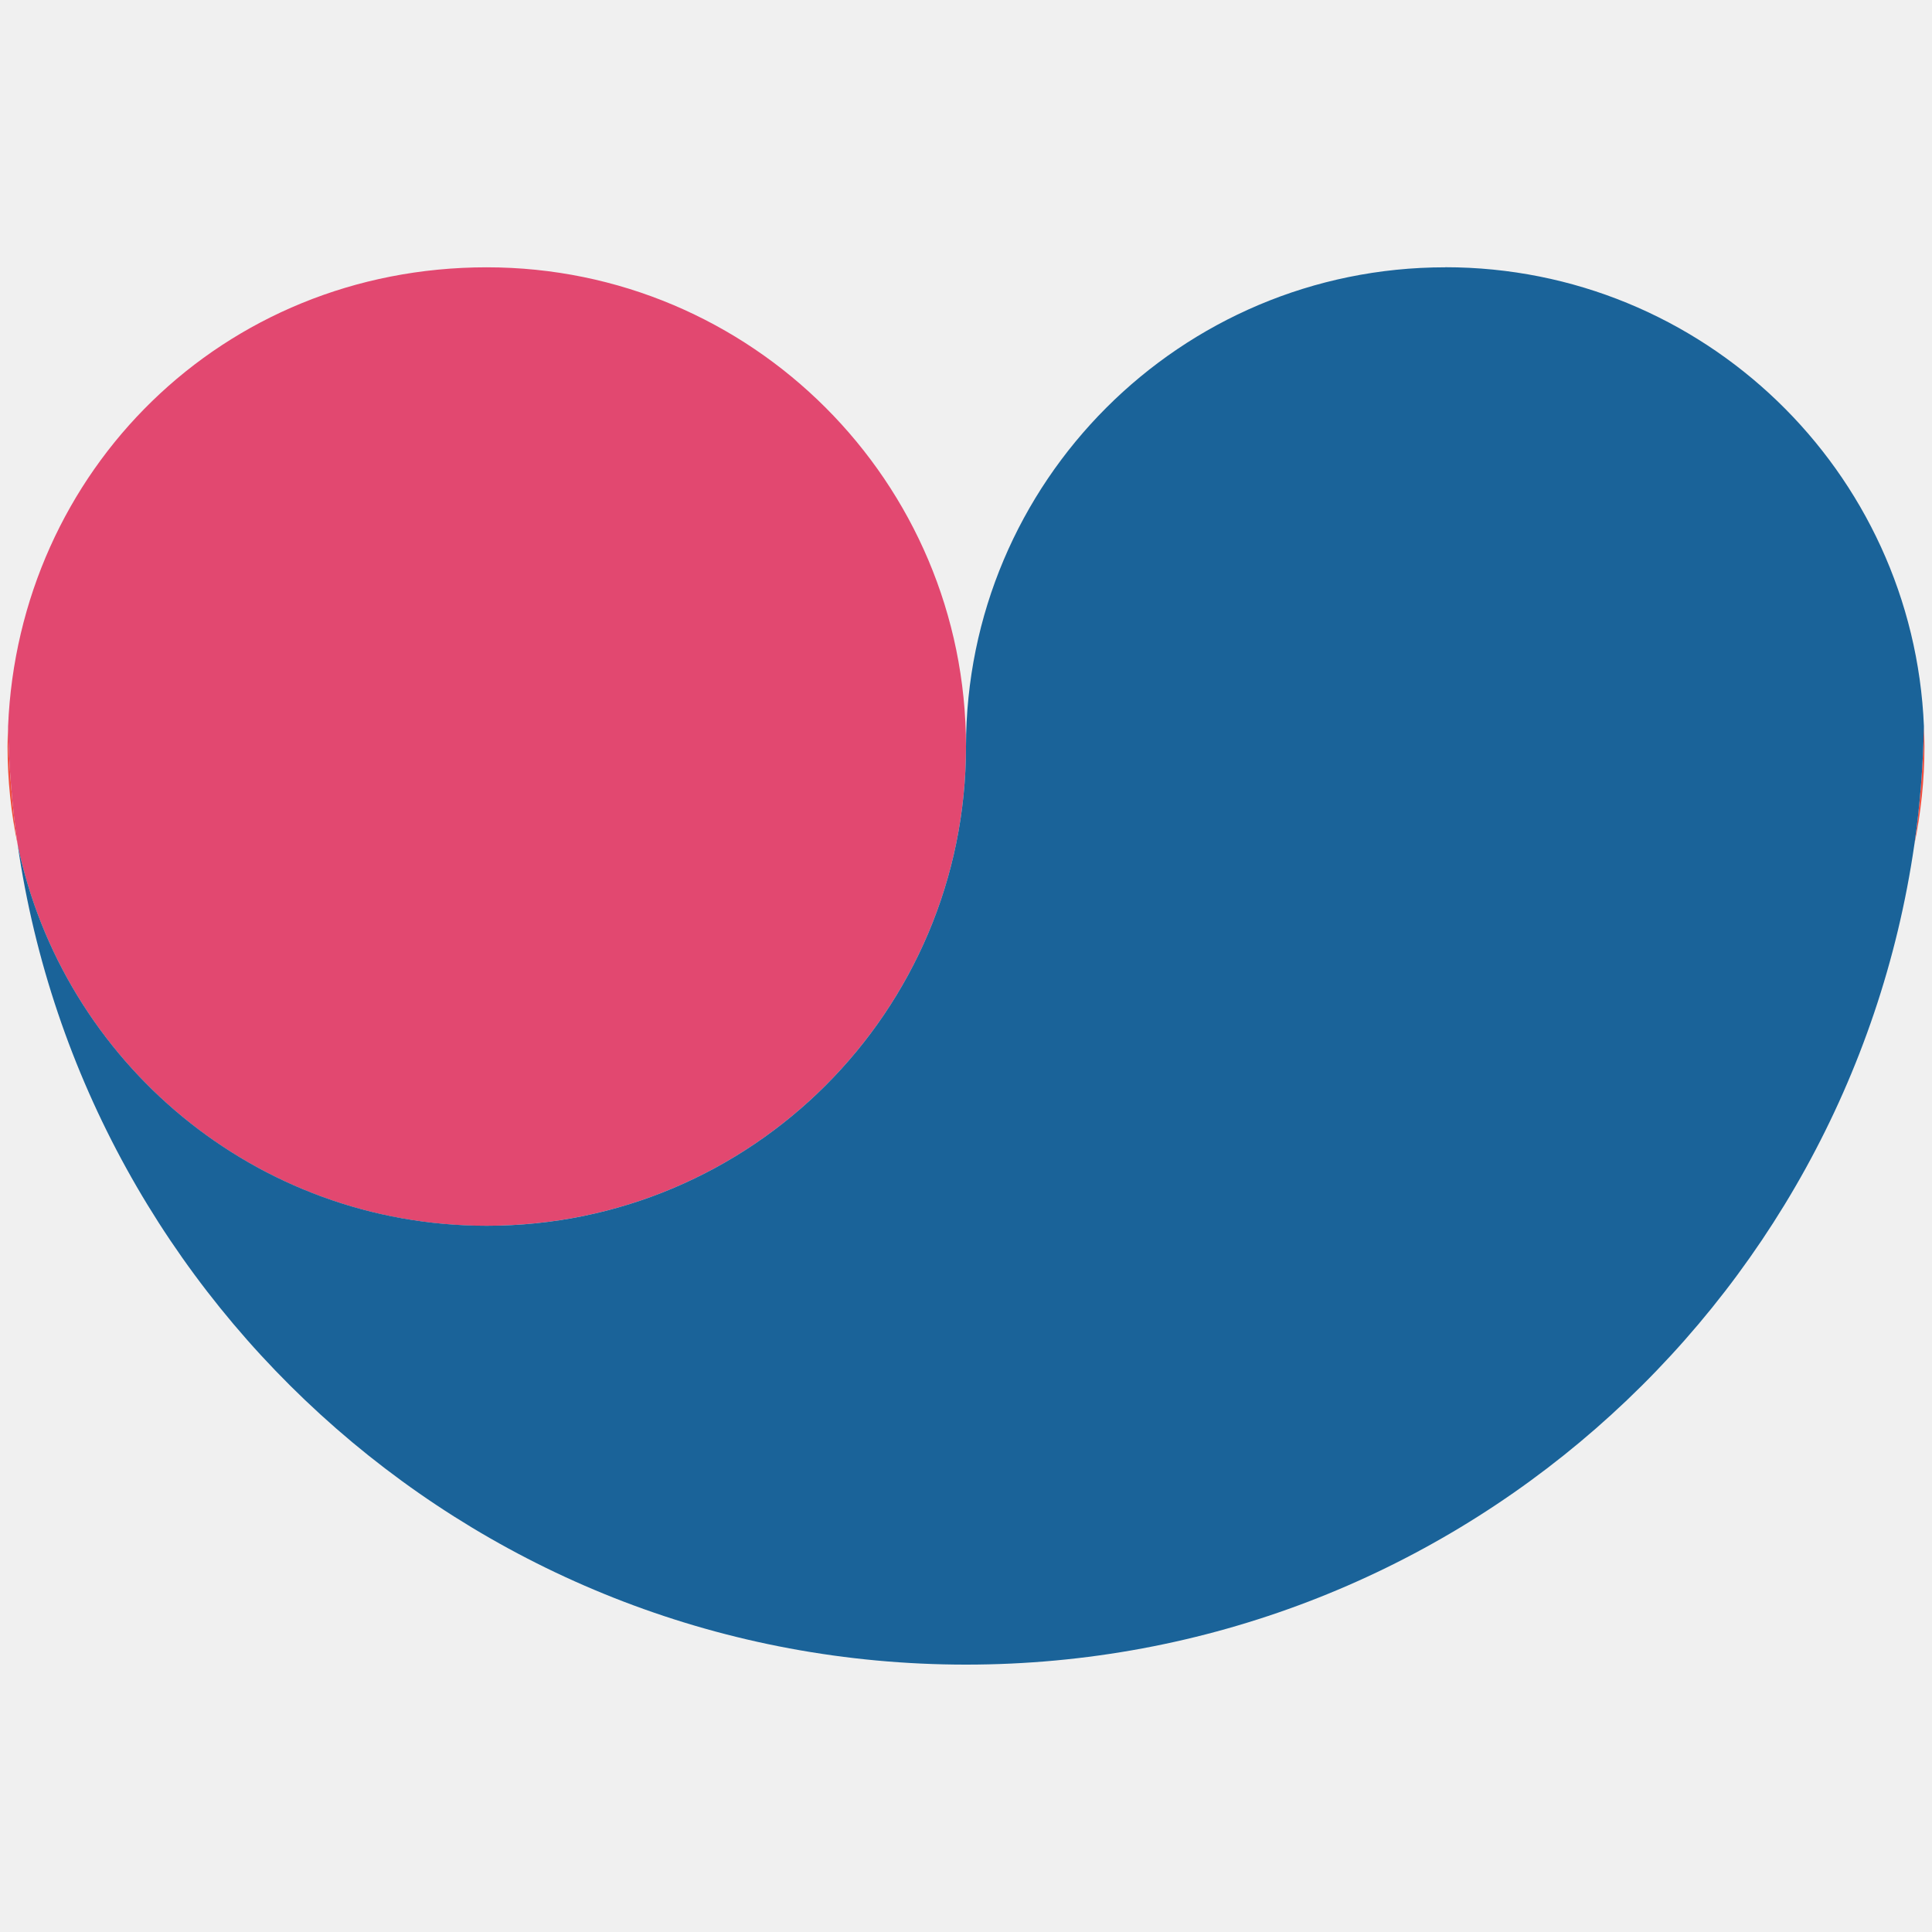
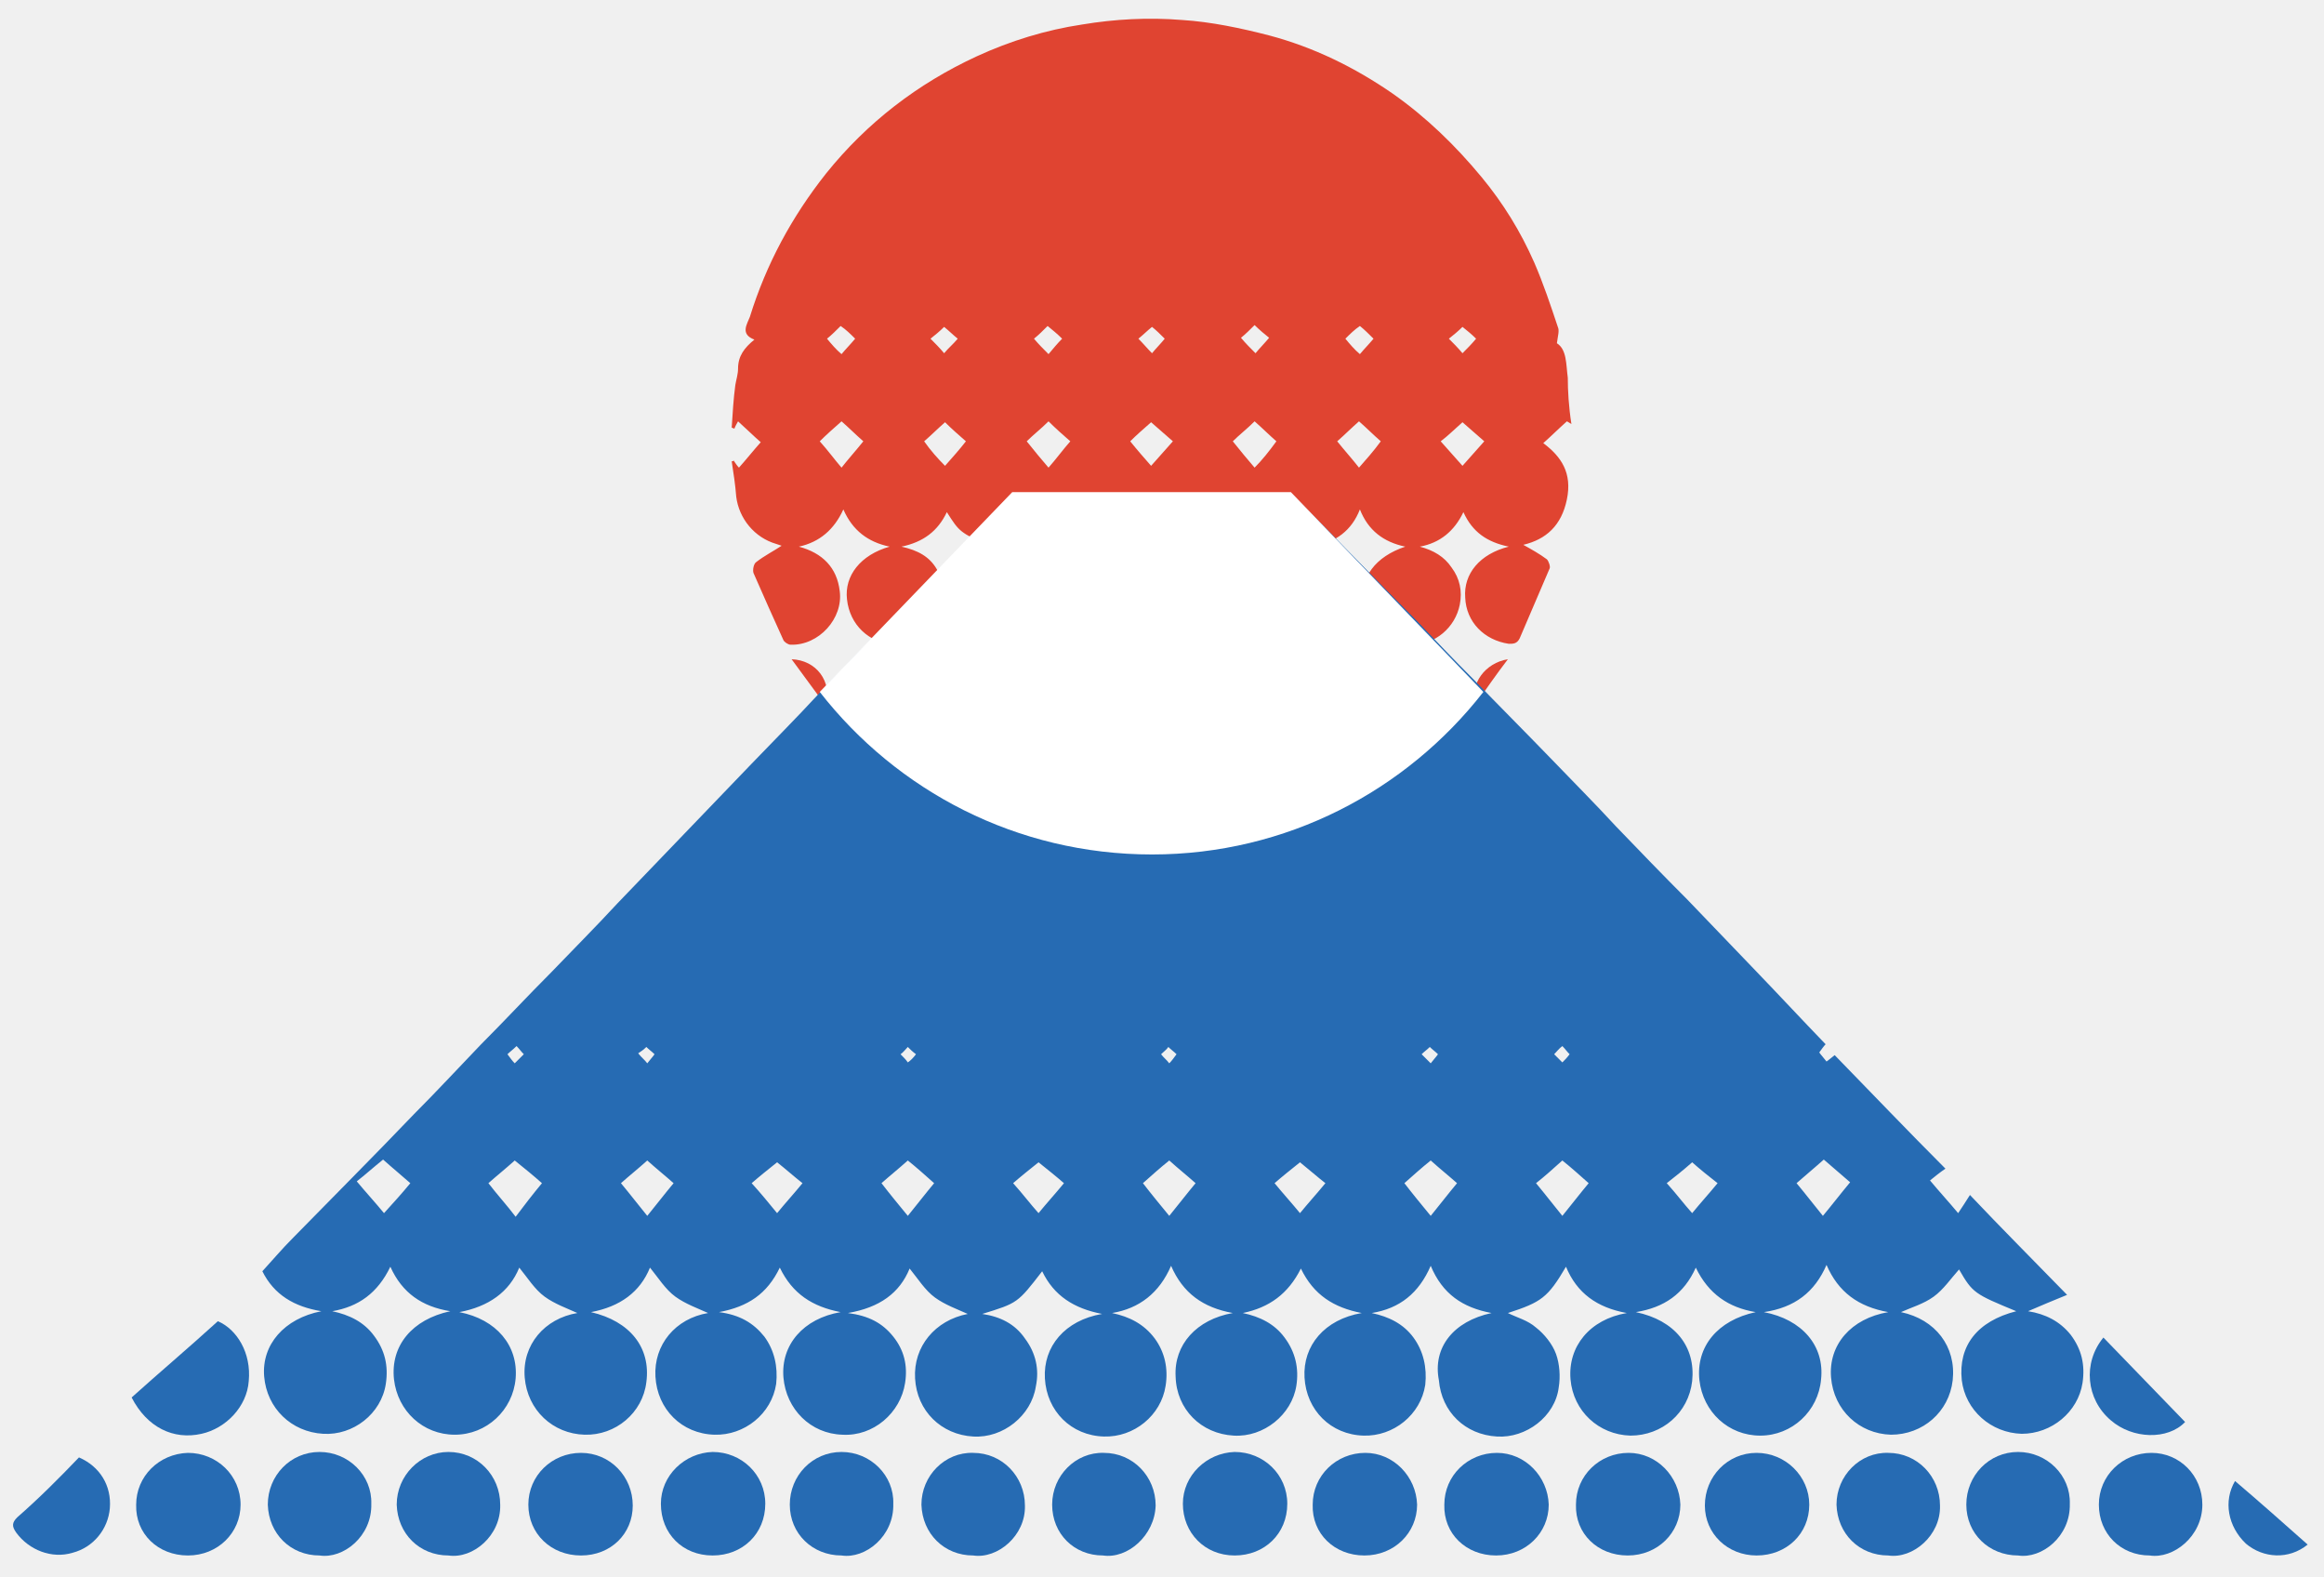
- <svg xmlns="http://www.w3.org/2000/svg" id="Layer_1" viewBox="0 0 256 256">
-   <defs>
-     <style>.cls-1{fill:#1a6399;}.cls-1,.cls-2,.cls-3{stroke-width:0px;}.cls-2{fill:#e24870;}.cls-3{fill:#f04e3f;}</style>
-   </defs>
-   <path class="cls-3" d="m1,98.92c0,4.46.46,8.8,1.34,13-.74-5.13-1.16-10.37-1.27-15.68-.04.89-.07,1.78-.07,2.67Z" />
-   <path class="cls-2" d="m64.5,162.42c35.07,0,63.5-28.43,63.5-63.5s-28.43-63.5-63.5-63.5S2.47,62.42,1.07,96.25c.11,5.31.53,10.54,1.27,15.68,6,28.83,31.55,50.5,62.16,50.5Z" />
-   <path class="cls-3" d="m254.93,96.25c-.11,5.31-.53,10.54-1.27,15.68.87-4.2,1.34-8.55,1.34-13,0-.9-.03-1.79-.07-2.67Z" />
-   <path class="cls-1" d="m191.5,35.42c-35.07,0-63.5,28.43-63.5,63.5s-28.43,63.5-63.5,63.5c-30.61,0-56.16-21.67-62.16-50.5,8.9,61.44,61.76,108.65,125.66,108.65s116.77-47.21,125.66-108.65c.74-5.13,1.16-10.37,1.27-15.68-1.4-33.83-29.26-60.83-63.43-60.83Z" />
+ <svg xmlns="http://www.w3.org/2000/svg" version="1.1" id="Layer_1" x="0px" y="0px" viewBox="0 0 256 173.6" style="enable-background:new 0 0 256 173.6;" xml:space="preserve">
+   <style type="text/css">
+ 	.st0{fill:#E04431;}
+ 	.st1{fill:#266BB3;}
+ 	.st2{fill:#FFFFFF;}
+ </style>
+   <g>
+     <g>
+       <path class="st0" d="M173.1,46.7c-0.3-0.2-0.5-0.3-0.5-0.3c-0.9,0.8-1.7,1.6-2.6,2.4c2,1.5,3.2,3.3,2.6,6.2    c-0.6,2.9-2.3,4.4-4.8,5c0.9,0.5,1.8,1,2.6,1.6c0.2,0.2,0.4,0.8,0.3,1c-1.1,2.6-2.2,5.1-3.3,7.7c-0.3,0.6-0.7,0.6-1.2,0.6    c-2.7-0.4-4.7-2.4-4.8-5.1c-0.2-2.6,1.6-4.8,4.8-5.6c-2.4-0.5-4-1.6-5-3.8c-1,2.1-2.6,3.4-4.8,3.8c1.5,0.4,2.7,1.1,3.5,2.3    c0.9,1.2,1.2,2.6,0.9,4.1c-0.5,2.5-2.7,4.4-5.3,4.4c-2.7,0-4.9-2-5.3-4.7c-0.4-2.7,1.3-5,4.6-6.1c-2.4-0.5-4.1-1.8-5-4.1    c-0.9,2.3-2.6,3.6-5.2,4.1c1.7,0.4,2.9,1,3.8,2.2c0.9,1.2,1.2,2.5,1,4c-0.4,2.7-2.7,4.6-5.3,4.6c-2.7,0-4.8-2-5.3-4.7    c-0.4-2.8,1.2-5,4.6-6.2c-2.4-0.5-4.1-1.8-5-4.1c-0.9,2.3-2.6,3.6-5,4.1c3.5,1.1,5.1,3.4,4.6,6.4c-0.5,2.6-2.8,4.6-5.4,4.4    c-2.8-0.1-4.9-2.2-5.2-5c-0.3-2.6,1.5-5,4.8-5.8c-2.4-0.5-4-1.6-5-3.8c-1,2.1-2.6,3.4-4.8,3.8c1.5,0.4,2.7,1.1,3.6,2.4    c0.8,1.3,1.1,2.6,0.8,4.1c-0.5,2.5-2.9,4.4-5.4,4.3c-2.7-0.1-4.8-2.1-5.2-4.8c-0.4-2.7,1.4-5,4.6-6c-2.4-0.5-4.1-1.8-5-4.1    c-1,2.3-2.6,3.6-4.9,4.1c1.5,0.4,2.7,1.1,3.5,2.3c0.8,1.2,1.2,2.5,0.9,4c-0.5,2.6-2.7,4.5-5.3,4.5c-2.7,0-4.9-2-5.3-4.7    c-0.4-2.7,1.3-5,4.4-6c-3.4-1.6-3.4-1.6-4.8-3.8c-1,2.1-2.6,3.3-5,3.8c1.8,0.4,3.1,1.1,3.9,2.5c0.8,1.3,1.1,2.7,0.7,4.2    c-0.6,2.4-3,4.2-5.4,4.1c-2.8-0.2-4.9-2.2-5.2-5c-0.3-2.6,1.5-4.9,4.7-5.8c-2.4-0.5-4.1-1.8-5.1-4.1c-1,2.2-2.6,3.6-4.9,4.1    c2.6,0.7,4.2,2.3,4.5,4.9c0.4,3-2.3,6-5.4,5.9c-0.3,0-0.7-0.3-0.8-0.5c-1.1-2.4-2.2-4.9-3.3-7.4c-0.1-0.3,0-1,0.3-1.2    c0.9-0.7,1.9-1.2,2.8-1.8c0,0-0.3-0.1-0.6-0.2c-2.4-0.7-4.1-2.8-4.4-5.2c-0.1-1.3-0.3-2.6-0.5-3.9c0.1,0,0.2,0,0.2-0.1    c0.2,0.3,0.4,0.6,0.6,0.8c0.8-0.9,1.6-1.9,2.4-2.8c-0.7-0.6-1.5-1.4-2.5-2.3c-0.1,0.2-0.3,0.5-0.4,0.8c-0.1,0-0.2-0.1-0.3-0.1    c0.1-1.6,0.2-3.2,0.4-4.7c0.1-0.6,0.3-1.2,0.3-1.8c0-1.4,0.7-2.3,1.8-3.2c-1.6-0.6-0.8-1.7-0.5-2.5c1.8-5.8,4.6-11,8.4-15.8    c4.5-5.6,10.1-9.9,16.6-12.9c3.7-1.7,7.6-2.9,11.6-3.5c3.6-0.6,7.3-0.8,11-0.5c3.2,0.2,6.5,0.9,9.6,1.7c4.9,1.3,9.4,3.5,13.6,6.4    c3.7,2.6,6.9,5.7,9.8,9.2c2.4,2.9,4.3,6,5.8,9.4c1,2.3,1.8,4.7,2.6,7.1c0.2,0.4,0,1-0.1,1.8c1.1,0.7,1,2.3,1.2,3.8    C172.7,43,172.8,44.8,173.1,46.7z M90.3,48.6c0.9,1,1.7,2.1,2.4,2.9c0.7-0.9,1.6-1.9,2.4-2.9c-0.8-0.7-1.6-1.5-2.4-2.2    C91.9,47.1,91,47.9,90.3,48.6z M115.5,46.4c-0.8,0.8-1.7,1.5-2.4,2.2c0.8,1,1.7,2.1,2.4,2.9c0.8-0.9,1.6-2,2.4-2.9    C117.1,47.9,116.3,47.2,115.5,46.4z M140.6,48.6c-0.8-0.7-1.6-1.5-2.4-2.2c-0.8,0.8-1.7,1.5-2.4,2.2c0.8,1,1.7,2.1,2.4,2.9    C139,50.7,139.8,49.7,140.6,48.6z M152.1,48.6c-0.8-0.7-1.6-1.5-2.4-2.2c-0.8,0.7-1.6,1.5-2.4,2.2c0.8,1,1.7,2,2.4,2.9    C150.4,50.7,151.3,49.7,152.1,48.6z M104.1,51.3c0.8-0.9,1.6-1.8,2.3-2.7c-0.8-0.7-1.6-1.4-2.3-2.1c-0.8,0.7-1.6,1.5-2.3,2.1    C102.5,49.6,103.3,50.5,104.1,51.3z M126.8,51.3c0.8-0.9,1.6-1.8,2.4-2.7c-0.8-0.7-1.6-1.4-2.4-2.1c-0.8,0.7-1.6,1.4-2.3,2.1    C125.3,49.6,126.1,50.5,126.8,51.3z M158.7,48.6c0.8,0.9,1.6,1.8,2.4,2.7c0.8-0.9,1.6-1.8,2.4-2.7c-0.8-0.7-1.6-1.4-2.4-2.1    C160.3,47.2,159.5,48,158.7,48.6z M94.2,37.3c-0.5-0.5-1-1-1.6-1.4c-0.5,0.5-1,1-1.5,1.4c0.5,0.6,1,1.2,1.6,1.7    C93.2,38.4,93.7,37.9,94.2,37.3z M115.5,39c0.5-0.6,1-1.2,1.5-1.7c-0.5-0.5-1.1-1-1.6-1.4c-0.5,0.5-1,1-1.5,1.4    C114.4,37.9,114.9,38.4,115.5,39z M138.2,35.8c-0.5,0.5-1,1-1.5,1.4c0.5,0.6,1,1.1,1.6,1.7c0.5-0.6,1-1.1,1.5-1.7    C139.3,36.8,138.7,36.3,138.2,35.8z M148.2,37.3c0.5,0.6,1,1.2,1.6,1.7c0.5-0.6,1-1.1,1.5-1.7c-0.5-0.5-1-1-1.5-1.4    C149.2,36.3,148.7,36.8,148.2,37.3z M105.5,37.3c-0.5-0.4-1-0.9-1.5-1.3c-0.5,0.5-1,0.9-1.5,1.3c0.5,0.5,1,1,1.5,1.6    C104.5,38.3,105,37.9,105.5,37.3z M126.9,36c-0.5,0.4-1,0.9-1.5,1.3c0.5,0.5,1,1.1,1.5,1.6c0.5-0.6,1-1.1,1.4-1.6    C127.8,36.8,127.4,36.4,126.9,36z M161.1,36c-0.5,0.5-1,0.9-1.5,1.3c0.5,0.5,1,1,1.5,1.6c0.5-0.5,1-1,1.5-1.6    C162.1,36.8,161.6,36.4,161.1,36z" />
+       <path class="st0" d="M102.7,77c-0.1,2.4-2.1,4.3-4.5,4.2c-2.4-0.1-4.2-2.1-4.1-4.4c0.1-2.4,2.1-4.3,4.5-4.2    C101,72.7,102.8,74.7,102.7,77z" />
+       <path class="st0" d="M159.8,76.9c0,2.4-1.9,4.3-4.3,4.3c-2.4,0-4.3-1.9-4.3-4.3c0-2.4,1.9-4.3,4.3-4.3    C157.9,72.6,159.7,74.5,159.8,76.9z" />
+       <path class="st0" d="M109.7,81.2c-2.4,0-4.3-1.9-4.2-4.3c0-2.3,1.9-4.2,4.3-4.2c2.4,0,4.3,1.9,4.2,4.3    C113.9,79.3,112,81.2,109.7,81.2z" />
+       <path class="st0" d="M125.4,76.9c0,2.4-1.9,4.3-4.3,4.3c-2.3,0-4.2-1.9-4.2-4.2c0-2.4,1.9-4.3,4.3-4.3    C123.6,72.7,125.4,74.5,125.4,76.9z" />
+       <path class="st0" d="M132.5,72.7c2.4,0,4.2,1.9,4.2,4.3c0,2.3-1.9,4.2-4.3,4.2c-2.4,0-4.2-1.9-4.2-4.3    C128.3,74.5,130.2,72.6,132.5,72.7z" />
+       <path class="st0" d="M148.2,76.9c0,2.4-1.9,4.3-4.3,4.2c-2.3,0-4.2-1.9-4.2-4.3c0-2.4,1.9-4.3,4.3-4.2    C146.4,72.7,148.2,74.6,148.2,76.9z" />
+       <path class="st0" d="M111.9,88.2c0,1.2-1,2.2-2.2,2.3c-1.2,0-2.2-1-2.3-2.2c0-1.2,1-2.2,2.2-2.3C110.9,85.9,111.9,86.9,111.9,88.2    z" />
+       <path class="st0" d="M141.7,88c0.1-1.2,1.1-2.2,2.3-2.1c1.3,0,2.2,1.1,2.2,2.4c-0.1,1.3-1.1,2.2-2.4,2.1    C142.5,90.3,141.7,89.3,141.7,88z" />
+       <path class="st0" d="M121.2,86c1.2,0,2.2,1.1,2.1,2.2c0,1.2-1.1,2.2-2.2,2.1c-1.2,0-2.2-1.1-2.1-2.2C119,87,120.1,86,121.2,86z" />
+       <path class="st0" d="M132.4,90.4c-1.2,0-2.2-1.1-2.1-2.2c0-1.2,1.1-2.2,2.2-2.1c1.2,0,2.2,1.1,2.1,2.2    C134.6,89.4,133.6,90.4,132.4,90.4z" />
+       <path class="st0" d="M91,77.8c-1.2-1.7-2.5-3.4-3.8-5.2C89.9,72.7,91.7,75,91,77.8z" />
+       <path class="st0" d="M166.1,72.6c-1.3,1.7-2.4,3.3-3.6,5C161.9,75.3,163.6,73,166.1,72.6z" />
+     </g>
+     <g>
+       <path class="st1" d="M164.3,144.6c-3.2-0.6-5.4-2.1-6.7-5.2c-1.3,3-3.4,4.7-6.5,5.2c1.9,0.4,3.5,1.2,4.6,2.7    c1.1,1.5,1.5,3.3,1.3,5.2c-0.5,3.3-3.5,5.7-6.8,5.6c-3.6-0.1-6.3-2.8-6.5-6.4c-0.2-3.5,2.2-6.4,6.3-7.1c-3.1-0.6-5.3-2-6.7-4.9    c-1.4,2.8-3.5,4.3-6.4,4.9c1.9,0.4,3.5,1.2,4.6,2.7c1.2,1.6,1.6,3.4,1.3,5.3c-0.5,3.2-3.6,5.7-6.9,5.5c-3.6-0.2-6.3-2.9-6.4-6.5    c-0.2-3.5,2.3-6.3,6.3-7c-3.3-0.6-5.5-2.2-6.8-5.2c-1.3,3-3.5,4.7-6.5,5.2c1.9,0.4,3.5,1.2,4.7,2.8c1.1,1.5,1.5,3.3,1.2,5.2    c-0.5,3.3-3.5,5.7-6.8,5.6c-3.6-0.1-6.3-2.8-6.5-6.4c-0.2-3.5,2.2-6.4,6.3-7.1c-3.1-0.6-5.3-2-6.6-4.7c-2.7,3.5-2.7,3.5-6.6,4.7    c2,0.3,3.6,1.1,4.7,2.7c1.2,1.6,1.6,3.4,1.2,5.3c-0.5,3.2-3.6,5.7-6.9,5.5c-3.5-0.2-6.2-2.8-6.4-6.4c-0.2-3.5,2.2-6.4,5.8-7.1    c-1.1-0.5-2.5-1-3.6-1.8c-1.1-0.8-1.9-2.1-2.8-3.2c-1.1,2.7-3.3,4.3-6.8,4.9c2.3,0.3,3.8,1.1,5,2.6c1.2,1.5,1.6,3.2,1.3,5.1    c-0.5,3.3-3.5,5.9-6.9,5.7c-3.5-0.1-6.2-2.8-6.5-6.3c-0.3-3.6,2.2-6.5,6.3-7.2c-3.1-0.6-5.3-2-6.7-4.9c-1.4,2.9-3.5,4.3-6.7,4.9    c2.3,0.3,3.8,1.2,5,2.7c1.1,1.5,1.5,3.3,1.3,5.2c-0.5,3.3-3.5,5.7-6.8,5.6c-3.6-0.1-6.3-2.8-6.5-6.4c-0.2-3.5,2.2-6.4,5.8-7    c-1.1-0.5-2.5-1-3.6-1.8c-1.1-0.8-1.9-2.1-2.8-3.2c-1.1,2.7-3.3,4.3-6.5,4.9c4.3,1,6.6,3.9,6.1,7.7c-0.4,3.4-3.4,5.9-6.8,5.8    c-3.5-0.1-6.3-2.7-6.6-6.3c-0.3-3.6,2.2-6.5,5.8-7.1c-1.1-0.5-2.5-1-3.6-1.8c-1.1-0.8-1.9-2.1-2.8-3.2c-1.1,2.7-3.4,4.3-6.6,4.9    c4.1,0.8,6.5,3.7,6.2,7.3c-0.3,3.5-3.2,6.2-6.7,6.2c-3.5,0-6.3-2.6-6.7-6.1c-0.4-3.7,2-6.6,6.2-7.5c-3.1-0.5-5.3-2-6.6-4.9    c-1.4,2.9-3.5,4.4-6.4,4.9c1.9,0.4,3.5,1.2,4.6,2.7c1.2,1.6,1.6,3.3,1.3,5.3c-0.5,3.3-3.6,5.7-6.9,5.5c-3.5-0.2-6.2-2.8-6.5-6.3    c-0.3-3.5,2.2-6.4,6.3-7.2c-3-0.5-5.2-1.8-6.5-4.4c1.1-1.2,2.2-2.5,3.3-3.6c4.5-4.6,9-9.1,13.4-13.7c2.5-2.5,4.9-5.1,7.4-7.7    c2.6-2.6,5.1-5.3,7.7-7.9c2.4-2.5,4.9-5,7.3-7.6c2.5-2.6,4.9-5.1,7.4-7.7c2.5-2.6,4.9-5.1,7.4-7.7c2.4-2.5,4.9-5,7.3-7.6    c2.5-2.6,5-5.2,7.5-7.8s5-5.2,7.5-7.7c1.9-1.9,3.7-3.9,5.6-5.8c0.4-0.4,1.1-0.7,1.7-0.7c9.7,0,19.4,0,29.1,0    c0.5,0,1.2,0.3,1.5,0.6c4.4,4.4,8.7,8.9,13.1,13.3c2,2.1,4,4.2,6.1,6.3c2.9,3,5.8,5.9,8.7,8.9c2.4,2.5,4.8,4.9,7.1,7.4    c2.6,2.7,5.2,5.4,7.9,8.1c2.4,2.5,4.8,5,7.2,7.5c2.7,2.8,5.3,5.6,8,8.4c-0.2,0.2-0.4,0.5-0.7,0.9c0.2,0.3,0.5,0.6,0.8,1    c0.3-0.2,0.5-0.4,0.9-0.7c4,4.1,8,8.3,12.2,12.5c-0.6,0.4-1.2,0.9-1.7,1.3c1,1.2,2.1,2.4,3.1,3.6c0.4-0.6,0.8-1.2,1.3-2    c3.5,3.7,7,7.2,10.7,11c-1.5,0.6-2.9,1.2-4.3,1.8c1.9,0.3,3.5,1.1,4.7,2.6c1.2,1.6,1.6,3.3,1.3,5.3c-0.5,3.2-3.4,5.6-6.7,5.6    c-3.4-0.1-6.2-2.6-6.6-5.9c-0.4-3.8,1.7-6.5,6-7.6c-4.6-1.9-4.8-2-6.3-4.6c-0.9,1-1.7,2.2-2.8,3c-1.1,0.8-2.5,1.2-3.6,1.7    c3.8,0.8,6.1,3.8,5.7,7.5c-0.4,3.5-3.3,6-6.8,6c-3.5-0.1-6.3-2.7-6.6-6.3c-0.3-3.6,2.2-6.5,6.3-7.2c-3.3-0.6-5.5-2.2-6.8-5.2    c-1.3,3-3.5,4.7-6.9,5.2c4.2,0.8,6.7,3.7,6.3,7.4c-0.3,3.5-3.2,6.2-6.7,6.2c-3.5,0-6.3-2.6-6.7-6.1c-0.4-3.7,2-6.6,6.2-7.5    c-3-0.5-5.2-2-6.6-4.9c-1.3,2.9-3.5,4.4-6.6,4.9c4.3,0.9,6.6,3.8,6.2,7.6c-0.4,3.5-3.3,6-6.8,6c-3.5-0.1-6.3-2.7-6.6-6.2    c-0.3-3.6,2.1-6.6,6.2-7.3c-3.3-0.6-5.5-2.2-6.7-5.1c-2,3.4-2.7,3.9-6.4,5.1c1,0.5,2.2,0.8,3.1,1.6c0.9,0.7,1.8,1.8,2.2,2.9    c0.4,1.1,0.5,2.5,0.3,3.7c-0.4,3.2-3.6,5.6-6.8,5.4c-3.5-0.2-6.1-2.7-6.4-6.2C157.8,148.4,160.1,145.5,164.3,144.6z M197.9,130.3    c1,1.2,2,2.5,2.9,3.6c1-1.2,2-2.5,3-3.7c-0.9-0.8-2-1.7-2.9-2.5C199.9,128.6,198.8,129.5,197.9,130.3z M59.7,130.3    c-0.9-0.8-2-1.7-3-2.5c-1,0.9-2,1.7-2.9,2.5c1,1.3,2.1,2.5,3,3.7C57.7,132.8,58.7,131.5,59.7,130.3z M169.2,130.3    c1,1.2,2,2.5,2.9,3.6c0.9-1.1,1.9-2.4,2.9-3.6c-0.9-0.8-1.9-1.7-2.9-2.5C171.1,128.7,170.1,129.6,169.2,130.3z M160.5,130.3    c-0.9-0.8-1.9-1.6-2.9-2.5c-1,0.8-2,1.7-2.9,2.5c1,1.3,2,2.5,2.9,3.6C158.5,132.8,159.5,131.5,160.5,130.3z M131.7,130.3    c-0.9-0.8-1.9-1.6-2.9-2.5c-1,0.8-2,1.7-2.9,2.5c1,1.3,2,2.5,2.9,3.6C129.7,132.8,130.7,131.5,131.7,130.3z M100,133.9    c0.9-1.1,1.9-2.4,2.9-3.6c-0.9-0.8-1.9-1.7-2.9-2.5c-1,0.9-2,1.7-2.9,2.5C98.1,131.6,99.1,132.8,100,133.9z M71.3,127.8    c-1,0.9-2,1.7-2.9,2.5c1,1.2,2,2.5,2.9,3.6c0.9-1.1,1.9-2.4,2.9-3.6C73.3,129.5,72.3,128.7,71.3,127.8z M45.2,130.3    c-0.9-0.8-2-1.7-3-2.6c-1,0.8-2,1.7-2.9,2.4c1,1.2,2.1,2.4,3,3.5C43.3,132.5,44.3,131.4,45.2,130.3z M183.6,130.3    c1,1.1,1.9,2.3,2.8,3.3c0.9-1.1,1.9-2.2,2.8-3.3c-0.9-0.7-1.9-1.5-2.8-2.3C185.5,128.8,184.5,129.6,183.6,130.3z M143.2,128    c-1,0.8-2,1.6-2.8,2.3c0.9,1.1,1.9,2.2,2.8,3.3c0.9-1.1,1.9-2.2,2.8-3.3C145.1,129.6,144.2,128.8,143.2,128z M114.4,128    c-1,0.8-2,1.6-2.8,2.3c1,1.1,1.9,2.3,2.8,3.3c0.9-1.1,1.9-2.2,2.8-3.3C116.4,129.6,115.4,128.8,114.4,128z M85.6,133.6    c0.9-1.1,1.9-2.2,2.8-3.3c-0.9-0.7-1.9-1.6-2.8-2.3c-1,0.8-2,1.6-2.8,2.3C83.8,131.4,84.7,132.5,85.6,133.6z M56.7,117.1    c0.3-0.3,0.6-0.6,1-1c-0.3-0.3-0.5-0.6-0.8-0.9c-0.4,0.4-0.7,0.6-1,0.9C56.2,116.5,56.4,116.8,56.7,117.1z M172.9,116.1    c-0.3-0.3-0.5-0.6-0.8-0.9c-0.4,0.3-0.6,0.6-0.9,0.9c0.3,0.3,0.6,0.6,0.9,0.9C172.4,116.7,172.6,116.5,172.9,116.1z M157.6,117.1    c0.3-0.4,0.6-0.7,0.8-1c-0.3-0.3-0.6-0.5-0.9-0.8c-0.3,0.3-0.6,0.5-0.9,0.8C157,116.5,157.2,116.7,157.6,117.1z M127.9,116.1    c0.3,0.4,0.6,0.6,0.9,1c0.3-0.3,0.5-0.6,0.8-1c-0.3-0.3-0.6-0.5-0.9-0.8C128.5,115.6,128.2,115.8,127.9,116.1z M100.9,116.1    c-0.4-0.3-0.6-0.5-0.9-0.8c-0.3,0.3-0.5,0.6-0.8,0.8c0.3,0.3,0.6,0.6,0.8,0.9C100.3,116.8,100.6,116.5,100.9,116.1z M71.3,117.1    c0.3-0.4,0.6-0.7,0.8-1c-0.3-0.3-0.6-0.5-0.9-0.8c-0.3,0.3-0.6,0.5-0.9,0.7C70.7,116.5,71,116.7,71.3,117.1z" />
+       <path class="st1" d="M14.5,153.9c3-2.7,6.2-5.4,9.5-8.4c2.1,0.9,3.7,3.5,3.4,6.6c-0.2,2.8-2.5,5.2-5.2,5.8    C19.1,158.6,16.2,157.2,14.5,153.9z" />
+       <path class="st1" d="M222.3,171.3c-3.2,0-5.7-2.4-5.7-5.6c0-3.2,2.5-5.8,5.7-5.8c3.2,0,5.8,2.6,5.7,5.7    C228.1,169.2,224.9,171.7,222.3,171.3z" />
+       <path class="st1" d="M208,171.3c-3.2,0-5.6-2.4-5.7-5.6c0-3.2,2.6-5.8,5.7-5.7c3.2,0,5.7,2.6,5.7,5.8    C213.8,169.1,210.7,171.7,208,171.3z" />
+       <path class="st1" d="M193.5,171.3c-3.2,0-5.7-2.4-5.7-5.5c0-3.2,2.5-5.8,5.7-5.8c3.2,0,5.8,2.6,5.8,5.7    C199.3,168.9,196.8,171.3,193.5,171.3z" />
+       <path class="st1" d="M179.3,171.3c-3.3,0-5.8-2.4-5.7-5.6c0-3.2,2.6-5.7,5.8-5.7c3.1,0,5.6,2.6,5.7,5.7    C185.1,168.8,182.6,171.3,179.3,171.3z" />
+       <path class="st1" d="M164.8,171.3c-3.3,0-5.8-2.4-5.7-5.6c0-3.2,2.6-5.7,5.8-5.7c3.1,0,5.6,2.6,5.7,5.7    C170.6,168.8,168.1,171.3,164.8,171.3z" />
+       <path class="st1" d="M150.3,171.3c-3.3,0-5.8-2.4-5.7-5.6c0-3.2,2.6-5.7,5.8-5.7c3.1,0,5.6,2.6,5.7,5.7    C156.1,168.8,153.6,171.3,150.3,171.3z" />
+       <path class="st1" d="M136,171.3c-3.3,0-5.7-2.5-5.7-5.7c0-3.1,2.6-5.6,5.7-5.7c3.2,0,5.8,2.5,5.8,5.7    C141.8,168.9,139.3,171.3,136,171.3z" />
+       <path class="st1" d="M121.5,171.3c-3.2,0-5.6-2.4-5.6-5.6c0-3.2,2.6-5.8,5.7-5.7c3.2,0,5.7,2.6,5.7,5.8    C127.2,169.1,124.2,171.7,121.5,171.3z" />
+       <path class="st1" d="M107.2,171.3c-3.2,0-5.6-2.4-5.7-5.6c0-3.2,2.6-5.8,5.7-5.7c3.2,0,5.7,2.6,5.7,5.8    C113,169.1,109.9,171.7,107.2,171.3z" />
+       <path class="st1" d="M92.7,171.3c-3.2,0-5.7-2.4-5.7-5.6c0-3.2,2.5-5.8,5.7-5.8c3.2,0,5.8,2.6,5.7,5.7    C98.5,169.2,95.3,171.7,92.7,171.3z" />
+       <path class="st1" d="M78.5,171.3c-3.3,0-5.7-2.4-5.7-5.7c0-3.1,2.6-5.6,5.7-5.7c3.2,0,5.8,2.5,5.8,5.7    C84.3,168.9,81.8,171.3,78.5,171.3z" />
+       <path class="st1" d="M64,171.3c-3.3,0-5.8-2.4-5.8-5.6c0-3.2,2.6-5.7,5.8-5.7c3.2,0,5.7,2.6,5.7,5.8    C69.7,168.9,67.3,171.3,64,171.3z" />
+       <path class="st1" d="M49.4,171.3c-3.2,0-5.6-2.4-5.7-5.6c0-3.2,2.6-5.8,5.7-5.8c3.2,0,5.7,2.6,5.7,5.8    C55.2,169.1,52.1,171.7,49.4,171.3z" />
+       <path class="st1" d="M35.2,171.3c-3.2,0-5.6-2.4-5.7-5.6c0-3.2,2.5-5.8,5.7-5.8c3.2,0,5.8,2.6,5.7,5.7    C41,169.2,37.8,171.7,35.2,171.3z" />
+       <path class="st1" d="M20.7,171.3c-3.3,0-5.8-2.4-5.7-5.6c0-3.1,2.5-5.6,5.7-5.7c3.2,0,5.8,2.5,5.8,5.7    C26.5,168.8,24,171.3,20.7,171.3z" />
+       <path class="st1" d="M236.8,171.3c-3.2,0-5.6-2.4-5.6-5.6c0-3.2,2.6-5.7,5.8-5.7c3.1,0,5.6,2.5,5.6,5.7    C242.6,169.2,239.4,171.7,236.8,171.3z" />
+       <path class="st1" d="M8.7,160.5c2.3,1,3.6,3.1,3.4,5.6c-0.2,2.3-1.8,4.3-4.1,4.9c-2.3,0.7-4.8-0.3-6.2-2.2    c-0.5-0.7-0.5-1.1,0.1-1.7C4.3,165,6.5,162.8,8.7,160.5z" />
+       <path class="st1" d="M231.7,147.3c3,3.1,6,6.2,9,9.3c-1.9,2-5.8,1.9-8.2-0.2C229.8,154.1,229.4,150.1,231.7,147.3z" />
+       <path class="st1" d="M246.2,163.1c2.7,2.3,5.3,4.6,8,7c-2.1,1.7-4.9,1.5-6.8-0.1C245.4,168.1,244.9,165.3,246.2,163.1z" />
+     </g>
+     <g>
+       <path class="st2" d="M163.4,76.2l-21.2-22h-30.7l-21.2,22c8.5,10.9,21.7,17.9,36.6,17.9C141.7,94.1,154.9,87.1,163.4,76.2z" />
+     </g>
+   </g>
</svg>
